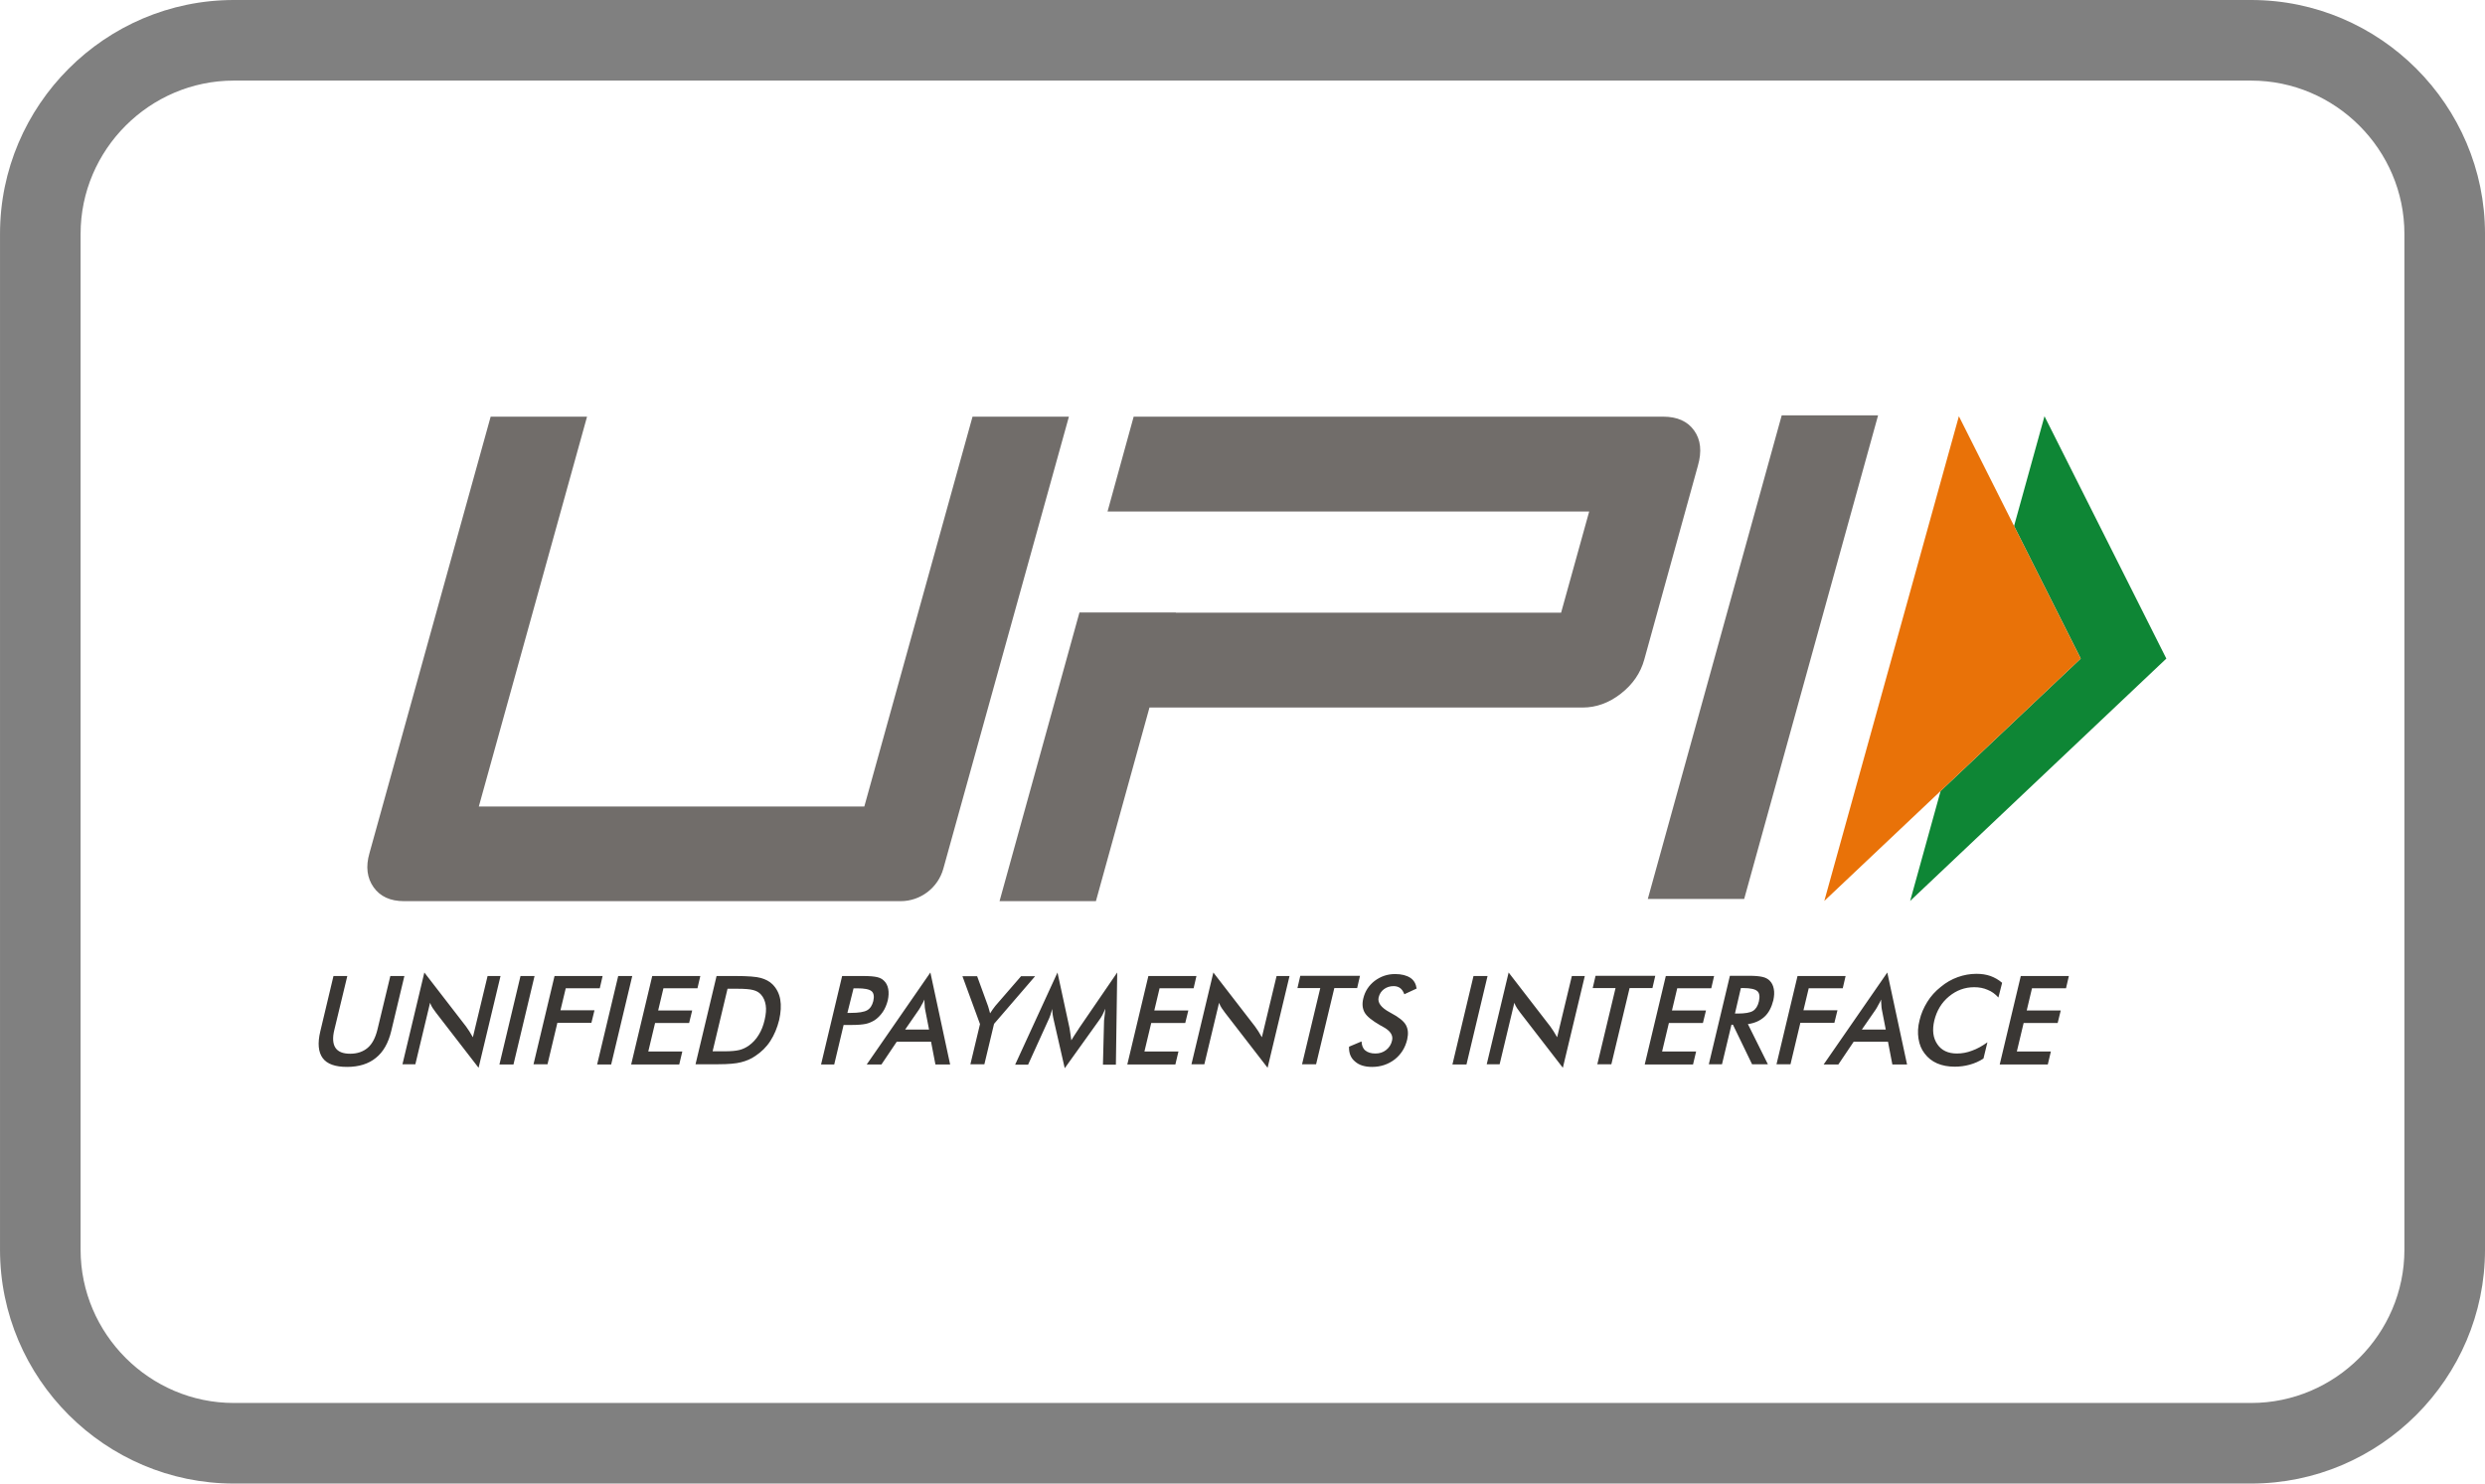
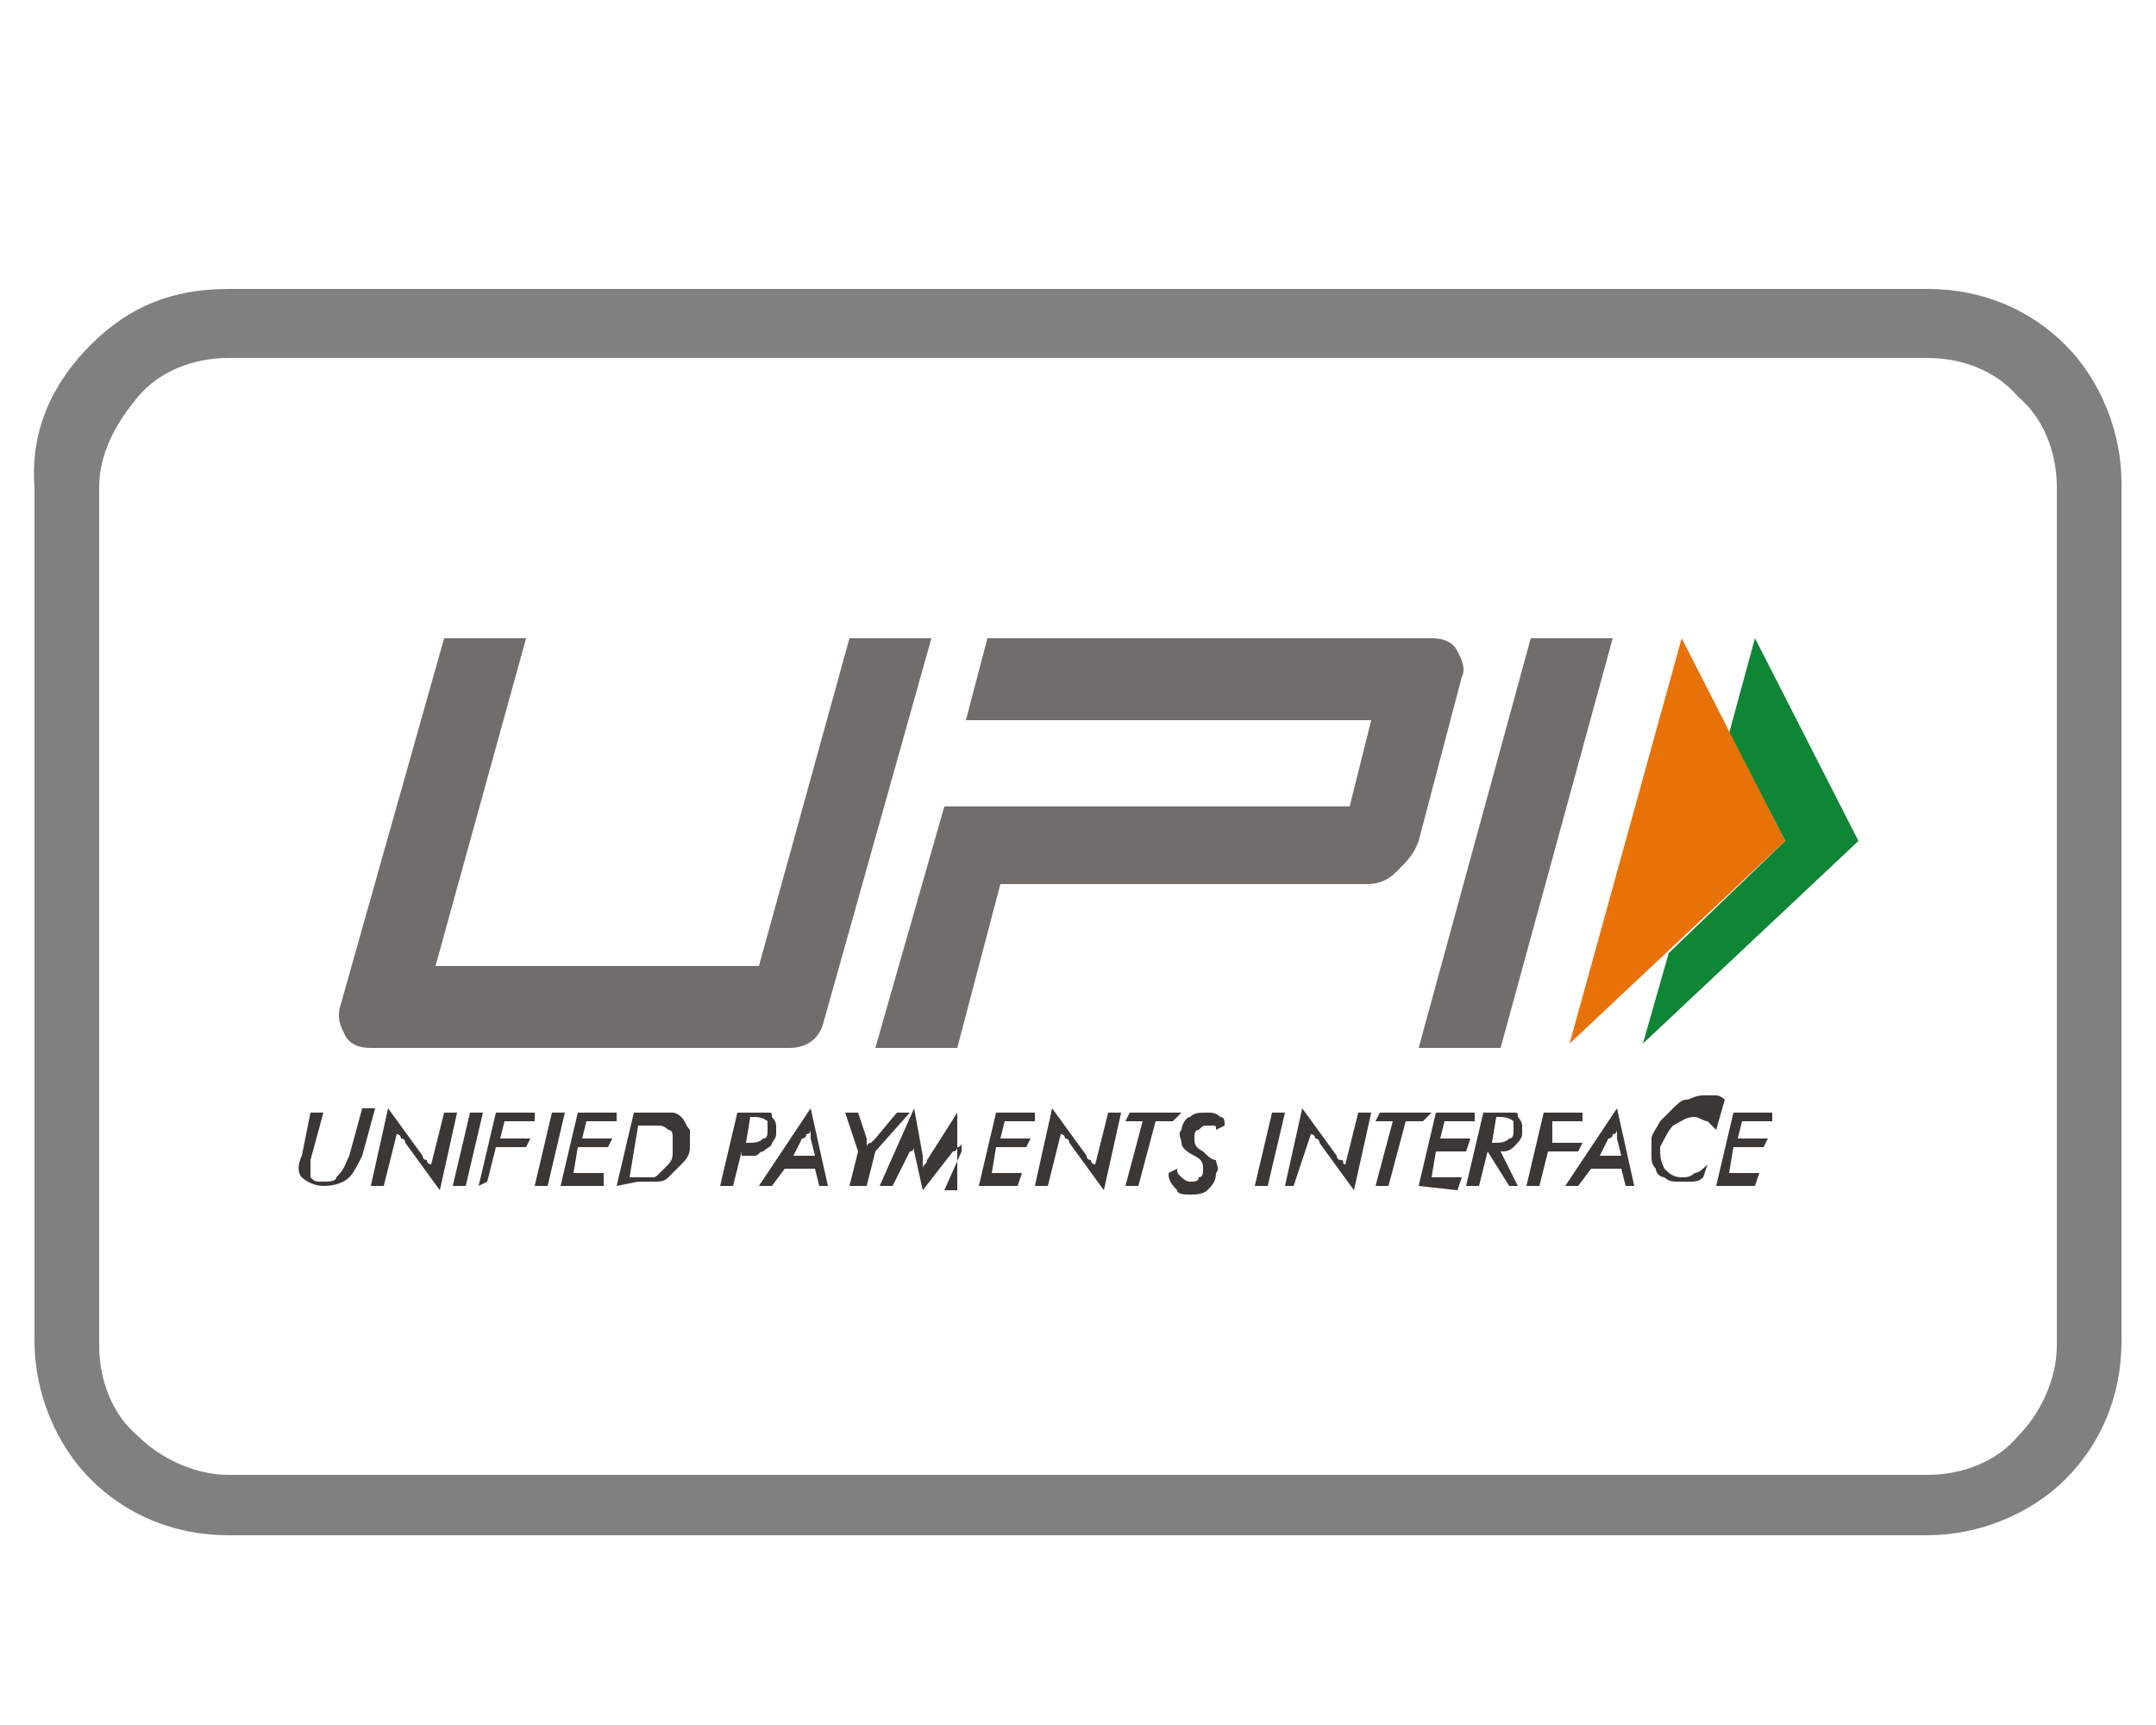
- <svg xmlns="http://www.w3.org/2000/svg" viewBox="0 0 333334 199007" shape-rendering="geometricPrecision" text-rendering="geometricPrecision" image-rendering="optimizeQuality" fill-rule="evenodd" clip-rule="evenodd">
-   <path d="M44732 130924h1856l-1738 7215c-265 1061-206 1885 147 2415 354 530 1001 795 1973 795 942 0 1737-265 2356-795 618-531 1031-1355 1296-2415l1737-7215h1885l-1767 7392c-383 1590-1060 2798-2061 3593-972 795-2268 1208-3858 1208s-2680-383-3269-1179c-589-795-707-2002-324-3592l1767-7421zm223507 11868l2826-11868h6449l-383 1649h-4564l-706 2974h4564l-413 1679h-4564l-913 3827h4565l-412 1738h-6449zm-177-8982c-413-470-913-824-1443-1031-531-235-1119-353-1797-353-1266 0-2385 412-3386 1237s-1649 1915-1973 3239c-295 1267-177 2327 413 3181 559 824 1442 1237 2620 1237 677 0 1355-118 2031-383 678-235 1356-619 2062-1119l-530 2179c-589 382-1207 648-1856 825-648 176-1296 265-2002 265-883 0-1679-148-2356-443-678-294-1236-736-1679-1324-441-560-706-1237-824-2002-117-766-88-1590 148-2474 206-883 559-1680 1031-2445 471-766 1089-1443 1796-2002 706-589 1472-1030 2297-1325 824-294 1648-441 2503-441 677 0 1295 88 1885 294 559 207 1089 500 1560 913l-500 1972zm-18317 4300h3209l-530-2710c-29-176-59-383-59-589-30-235-30-471-30-736-118 265-235 500-383 736-118 235-235 442-353 619l-1855 2680zm4093 4682l-589-3062h-4594l-2062 3062h-1972l8539-12338 2650 12338h-1972zm-15548 0l2827-11868h6449l-383 1649h-4565l-706 2945h4563l-412 1679h-4564l-1325 5565h-1885v30zm-5566-6832h353c1001 0 1679-118 2062-354 382-236 648-648 795-1267 146-648 88-1119-207-1384-293-265-913-413-1855-413h-354l-795 3417zm-471 1502l-1267 5300h-1767l2828-11867h2621c766 0 1354 59 1737 148 411 89 736 265 971 500 295 295 471 648 559 1119 89 443 59 943-59 1502-235 943-619 1709-1207 2238-589 530-1326 854-2209 972l2680 5387h-2121l-2562-5300h-206zm-11632 5330l2828-11868h6478l-382 1649h-4565l-706 2974h4564l-411 1679h-4565l-912 3827h4564l-413 1738h-6479zm-2031-10248l-2444 10218h-1884l2444-10218h-3063l383-1649h8010l-382 1649h-3063zm-19170 10248l2945-12338 5595 7244c148 206 294 413 441 648s295 501 471 794l1974-8216h1737l-2945 12310-5713-7392c-147-206-295-412-441-619-147-235-265-442-354-707l-1972 8245h-1737v30zm-4594 0l2827-11868h1884l-2827 11868h-1884zm-13870-2385l1678-707c29 530 176 942 501 1207 324 265 765 413 1354 413 559 0 1031-148 1443-471 412-324 678-736 795-1266 177-707-235-1326-1236-1855-147-89-235-148-325-177-1119-648-1825-1207-2120-1737-294-530-354-1149-176-1884 235-972 736-1738 1530-2356 796-589 1679-913 2740-913 854 0 1530 177 2031 500 501 325 766 825 854 1444l-1648 766c-148-383-325-648-560-825-235-176-530-265-884-265-501 0-942 147-1295 412-354 265-589 619-707 1090-176 707 325 1383 1472 2002 89 59 147 89 207 117 1001 530 1678 1061 1972 1591 295 529 354 1148 178 1943-266 1119-825 2002-1680 2680-853 647-1855 1002-3033 1002-971 0-1737-237-2267-708-589-471-854-1149-824-2002zm-1973-7863l-2444 10218h-1884l2444-10218h-3062l381-1649h8010l-383 1649h-3062zm-19170 10248l2944-12338 5596 7244c147 206 295 413 442 648 146 235 294 501 471 794l1973-8216h1737l-2944 12310-5713-7392c-148-206-294-412-442-619-147-235-265-442-353-707l-1973 8245h-1737v30zm-8599 0l2827-11868h6449l-383 1649h-4564l-707 2974h4564l-412 1679h-4564l-913 3827h4565l-413 1738h-6449zm-3121-5860c0-88 29-354 88-766 30-353 59-618 89-854-118 266-236 530-383 824-147 266-324 560-530 825l-4535 6331-1472-6448c-59-265-118-530-148-766-29-235-59-500-59-736-59 236-147 500-235 794-89 266-206 560-354 855l-2650 5831h-1737l5683-12368 1620 7479c29 118 59 324 89 589 29 266 88 619 147 1031 206-353 471-765 825-1296 88-146 176-235 206-324l5124-7479-177 12368h-1737l148-5890zm-17933 5860l1296-5418-2356-6420h1972l1472 4035c30 117 59 235 118 411 59 178 89 354 147 530 118-176 236-353 354-530 118-176 236-324 353-471l3446-3975h1884l-5506 6390-1296 5417h-1885v30zm-8746-4682h3209l-530-2710c-30-176-59-383-59-589-30-235-30-471-30-736-118 265-236 500-383 736-118 235-235 442-354 619l-1855 2680zm4063 4682l-589-3062h-4594l-2061 3062h-1973l8540-12338 2650 12338h-1973zm-11808-6920h471c1031 0 1767-118 2179-354 412-235 677-647 825-1237 146-618 58-1089-236-1324-324-265-972-383-1943-383h-471l-825 3299zm-501 1590l-1266 5330h-1767l2827-11868h2856c854 0 1443 59 1826 147s678 236 913 471c294 265 500 648 589 1119 88 472 59 972-59 1531-147 560-353 1090-677 1561s-707 854-1119 1119c-353 206-736 382-1148 471-412 88-1060 148-1885 148h-1089v-30zm-17580 3563h1590c854 0 1531-59 2003-176 471-117 883-324 1266-589 530-383 972-854 1325-1443 354-560 619-1237 795-2002 176-766 235-1414 147-1972-88-561-294-1061-648-1444-265-294-589-471-1030-589-442-118-1119-176-2091-176h-1354l-2003 8392zm-2297 1767l2828-11868h2532c1649 0 2798 88 3415 265 619 177 1148 442 1561 854 530 530 884 1208 1031 2002 147 825 88 1767-147 2798-266 1060-648 1972-1178 2796-530 825-1207 1473-2002 2003-589 413-1237 678-1944 854-677 177-1708 265-3063 265h-3033v30zm-8628 0l2827-11868h6449l-383 1649h-4565l-707 2974h4565l-412 1679h-4565l-913 3827h4565l-412 1738h-6449zm-4565 0l2827-11868h1884l-2827 11868h-1885zm-8540 0l2827-11868h6449l-383 1649h-4564l-707 2945h4564l-412 1679h-4565l-1325 5565h-1885v30zm-4565 0l2827-11868h1884l-2827 11868h-1885zm-13015 0l2944-12338 5595 7244c147 206 294 413 442 648 147 235 294 501 471 794l1973-8216h1737l-2944 12310-5713-7392c-147-206-294-412-442-619-147-235-265-442-353-707l-1973 8245h-1737v30z" fill="#3a3734" />
-   <path d="M233961 120588h-12927l17963-64873h12927l-17963 64873zm-107424-4064c-707 2562-3063 4358-5713 4358H54185c-1826 0-3180-619-4064-1855-883-1238-1089-2769-559-4594l16255-58541h12928l-14518 52298h51710l14517-52298h12928l-16844 60632zm100710-58777c-883-1237-2268-1855-4152-1855h-71027l-3504 12721h64608l-3769 13576h-51680v-30h-12927l-10719 38724h12927l7185-25973h58100c1826 0 3534-619 5124-1855 1590-1237 2651-2768 3151-4594l7185-25972c559-1943 383-3504-501-4741z" fill="#716d6a" />
-   <path fill="#0e8635" d="M274245 55833l16344 32510-34365 32510 4087-14747 18794-17763-8941-17785z" />
-   <path fill="#e97208" d="M262762 55833l16343 32510-34395 32510z" />
-   <path d="M31367 0h270601c8631 0 16474 3528 22156 9210 5683 5683 9211 13526 9211 22156v136275c0 8629-3529 16472-9211 22155-5683 5682-13526 9211-22155 9211H31368c-8629 0-16473-3528-22156-9211C3530 184114 2 176272 2 167641V31366c0-8631 3528-16474 9210-22156S22738 0 31369 0zm270601 10811H31367c-5647 0-10785 2315-14513 6043s-6043 8866-6043 14513v136275c0 5646 2315 10784 6043 14512 3729 3729 8867 6044 14513 6044h270601c5645 0 10783-2315 14512-6044 3728-3729 6044-8867 6044-14511V31368c0-5645-2315-10784-6043-14513-3728-3728-8867-6043-14513-6043z" fill="gray" fill-rule="nonzero" />
+ <svg xmlns="http://www.w3.org/2000/svg" version="1.1" id="Layer_1" x="0px" y="0px" viewBox="0 0 50 40" style="enable-background:new 0 0 50 40;" xml:space="preserve">
+   <style type="text/css">
+ 	.st0{display:none;}
+ 	.st1{display:inline;}
+ 	.st2{fill:#17BAED;}
+ 	.st3{fill:#223368;}
+ 	.st4{fill-rule:evenodd;clip-rule:evenodd;fill:#3A3734;}
+ 	.st5{fill-rule:evenodd;clip-rule:evenodd;fill:#716D6A;}
+ 	.st6{fill-rule:evenodd;clip-rule:evenodd;fill:#0E8635;}
+ 	.st7{fill-rule:evenodd;clip-rule:evenodd;fill:#E97208;}
+ 	.st8{fill:#808080;}
+ </style>
+   <g id="XMLID_97_" class="st0">
+     <g id="XMLID_100_" class="st1">
+       <path id="XMLID_96_" class="st2" d="M48.3,17.1c-0.4-1.2-1.6-2.1-3-2.1l0,0c-0.9,0-1.7,0.4-2.3,1c-0.6-0.6-1.4-1-2.3-1l0,0    c-0.8,0-1.5,0.3-2,0.8v-0.2c0-0.2-0.2-0.4-0.5-0.4h-2.1c-0.3,0-0.5,0.2-0.5,0.5v11.4c0,0.3,0.2,0.5,0.5,0.5h2.1    c0.2,0,0.4-0.2,0.5-0.4V19v-0.1c0-0.4,0.3-0.7,0.7-0.7h0.1h0.2h0.1c0.2,0,0.3,0.1,0.4,0.2c0.2,0.1,0.3,0.4,0.3,0.6v8.1    c0,0.3,0.2,0.5,0.5,0.5h2.1c0.2,0,0.4-0.2,0.5-0.4V19c0-0.3,0.1-0.5,0.3-0.7c0.1-0.1,0.2-0.1,0.4-0.1h0.1h0.2h0.1    c0.5,0,0.7,0.4,0.7,0.8v8.1c0,0.3,0.2,0.5,0.5,0.5H48c0.3,0,0.5-0.2,0.5-0.5v-8.7C48.5,17.6,48.4,17.3,48.3,17.1" />
+       <path id="XMLID_95_" class="st2" d="M34.1,15.1h-1.2v-1.9l0,0c0-0.2-0.2-0.4-0.4-0.4h-0.1c-1.3,0.4-1.1,2.2-3.5,2.4h-0.1h-0.2    h-0.1l0,0l0,0c-0.2,0-0.4,0.2-0.4,0.5v2.1c0,0.3,0.2,0.5,0.5,0.5h1.3v8.9c0,0.3,0.2,0.5,0.5,0.5h2.1c0.3,0,0.5-0.2,0.5-0.5v-8.9    h1.2c0.3,0,0.5-0.2,0.5-0.5v-2.1C34.6,15.3,34.4,15.1,34.1,15.1" />
+       <path id="XMLID_94_" class="st3" d="M26.6,15.1h-2.1c-0.3,0-0.5,0.2-0.5,0.5v4.3c0,0.3-0.2,0.5-0.5,0.5h-0.9    c-0.3,0-0.5-0.2-0.5-0.5v-4.3c0-0.3-0.2-0.5-0.5-0.5h-2.1c-0.3,0-0.5,0.2-0.5,0.5v4.8c0,1.8,1.3,3.1,3.1,3.1h1.4    c0.2,0,0.4,0.2,0.4,0.5c0,0.2-0.2,0.5-0.4,0.5l0,0h-3.1c-0.3,0-0.5,0.2-0.5,0.5v2c0,0.3,0.2,0.5,0.5,0.5h3.4    c1.8,0,3.1-1.3,3.1-3.1v-8.8C27,15.3,26.8,15.1,26.6,15.1" />
+       <path id="XMLID_188_" class="st3" d="M6.4,15.1H1.9c-0.3,0-0.5,0.2-0.5,0.5v2.1l0,0l0,0v6.6V27c0,0.3,0.2,0.5,0.4,0.5l0,0H4    c0.3,0,0.5-0.2,0.5-0.5v-3.2h2c1.7,0,2.8-1.2,2.8-2.9v-3C9.3,16.3,8.1,15.1,6.4,15.1 M6.3,18.9v1v0.3c0,0.3-0.2,0.5-0.5,0.5H4.5    v-2.6h1.3c0.3,0,0.5,0.2,0.5,0.5V18.9z" />
+       <path id="XMLID_185_" class="st3" d="M14.6,15.1h-2.9c-0.3,0-0.5,0.2-0.5,0.4v0.8l0,0l0,0v1.1c0,0.3,0.2,0.5,0.5,0.5h2.8    c0.2,0,0.4,0.2,0.4,0.4v0.3c0,0.2-0.2,0.4-0.4,0.4h-1.4c-1.8,0-3.1,1.2-3.1,2.9v2.4v0.1c0,1.7,1.1,2.9,2.9,2.9h3.8    c0.7,0,1.2-0.5,1.2-1.2v-8C18,16.3,17,15.1,14.6,15.1 M15,23.9v0.3v0.1c0,0,0,0,0,0.1c-0.1,0.2-0.2,0.3-0.5,0.3h-0.9    c-0.3,0-0.5-0.2-0.5-0.5v-0.4l0,0v-1.1l0,0v-0.1v-0.2l0,0c0-0.3,0.2-0.5,0.5-0.5h0.9c0.3,0,0.5,0.2,0.5,0.5V23.9z" />
+     </g>
+   </g>
+   <path class="st4" d="M7.2,25.8h0.3l-0.3,1.1c0,0.2,0,0.3,0,0.4c0.1,0.1,0.1,0.1,0.3,0.1c0.1,0,0.3,0,0.3-0.1C8,27.1,8,27,8.1,26.8  l0.3-1.1h0.3l-0.3,1.1c-0.1,0.2-0.2,0.4-0.3,0.5c-0.1,0.1-0.3,0.2-0.6,0.2c-0.2,0-0.4-0.1-0.5-0.2c-0.1-0.1-0.1-0.3,0-0.5L7.2,25.8  L7.2,25.8z M39.8,27.5l0.4-1.7h0.9L41.1,26h-0.7l-0.1,0.4H41l-0.1,0.2h-0.7l-0.1,0.6h0.7l-0.1,0.3L39.8,27.5L39.8,27.5z M39.8,26.2  c-0.1-0.1-0.1-0.1-0.2-0.2c-0.1,0-0.2-0.1-0.3-0.1c-0.2,0-0.3,0.1-0.5,0.2c-0.1,0.1-0.2,0.3-0.3,0.5c0,0.2,0,0.3,0.1,0.5  c0.1,0.1,0.2,0.2,0.4,0.2c0.1,0,0.2,0,0.3-0.1c0.1,0,0.2-0.1,0.3-0.2l-0.1,0.3c-0.1,0.1-0.2,0.1-0.3,0.1c-0.1,0-0.2,0-0.3,0  c-0.1,0-0.2,0-0.3-0.1c-0.1,0-0.2-0.1-0.2-0.2c-0.1-0.1-0.1-0.2-0.1-0.3c0-0.1,0-0.2,0-0.4c0-0.1,0.1-0.2,0.2-0.4  c0.1-0.1,0.2-0.2,0.3-0.3c0.1-0.1,0.2-0.2,0.3-0.2c0.1,0,0.2-0.1,0.4-0.1c0.1,0,0.2,0,0.3,0c0.1,0,0.2,0.1,0.2,0.1L39.8,26.2z   M37.1,26.8h0.5l-0.1-0.4c0,0,0-0.1,0-0.1c0,0,0-0.1,0-0.1c0,0,0,0.1-0.1,0.1c0,0,0,0.1-0.1,0.1L37.1,26.8L37.1,26.8z M37.7,27.5  l-0.1-0.4h-0.7l-0.3,0.4h-0.3l1.2-1.8l0.4,1.8H37.7z M35.4,27.5l0.4-1.7h0.9L36.7,26h-0.7L36,26.5h0.7l-0.1,0.2h-0.7l-0.2,0.8  L35.4,27.5L35.4,27.5L35.4,27.5z M34.6,26.5L34.6,26.5c0.2,0,0.3,0,0.4-0.1c0.1,0,0.1-0.1,0.1-0.2c0-0.1,0-0.2,0-0.2  c0,0-0.1-0.1-0.3-0.1h-0.1L34.6,26.5L34.6,26.5z M34.5,26.7l-0.2,0.8h-0.3l0.4-1.7h0.4c0.1,0,0.2,0,0.3,0c0.1,0,0.1,0,0.1,0.1  c0,0,0.1,0.1,0.1,0.2c0,0.1,0,0.1,0,0.2c0,0.1-0.1,0.2-0.2,0.3c-0.1,0.1-0.2,0.1-0.3,0.1l0.4,0.8H35L34.5,26.7L34.5,26.7L34.5,26.7z   M32.9,27.5l0.4-1.7h0.9L34.2,26h-0.7l-0.1,0.4h0.7L34,26.7h-0.7l-0.1,0.6h0.7l-0.1,0.3L32.9,27.5L32.9,27.5z M32.6,26l-0.4,1.5  h-0.3l0.4-1.5h-0.4l0.1-0.2h1.2L33,26H32.6L32.6,26z M29.8,27.5l0.4-1.8l0.8,1.1c0,0,0,0.1,0.1,0.1s0,0.1,0.1,0.1l0.3-1.2h0.3  l-0.4,1.8l-0.8-1.1c0,0,0-0.1-0.1-0.1c0,0,0-0.1-0.1-0.1L30,27.5L29.8,27.5L29.8,27.5L29.8,27.5z M29.1,27.5l0.4-1.7h0.3l-0.4,1.7  H29.1z M27.1,27.2l0.2-0.1c0,0.1,0,0.1,0.1,0.2c0,0,0.1,0.1,0.2,0.1c0.1,0,0.2,0,0.2-0.1c0.1,0,0.1-0.1,0.1-0.2c0-0.1,0-0.2-0.2-0.3  c0,0,0,0,0,0c-0.2-0.1-0.3-0.2-0.3-0.3c0-0.1-0.1-0.2,0-0.3c0-0.1,0.1-0.3,0.2-0.3c0.1-0.1,0.2-0.1,0.4-0.1c0.1,0,0.2,0,0.3,0.1  c0.1,0,0.1,0.1,0.1,0.2l-0.2,0.1c0-0.1,0-0.1-0.1-0.1c0,0-0.1,0-0.1,0c-0.1,0-0.1,0-0.2,0.1c-0.1,0-0.1,0.1-0.1,0.2  c0,0.1,0,0.2,0.2,0.3c0,0,0,0,0,0c0.1,0.1,0.2,0.2,0.3,0.2c0,0.1,0.1,0.2,0,0.3c0,0.2-0.1,0.3-0.2,0.4c-0.1,0.1-0.3,0.1-0.4,0.1  c-0.1,0-0.3,0-0.3-0.1C27.1,27.4,27.1,27.3,27.1,27.2L27.1,27.2z M26.8,26l-0.4,1.5h-0.3l0.4-1.5h-0.4l0.1-0.2h1.2L27.2,26H26.8z   M24,27.5l0.4-1.8l0.8,1.1c0,0,0,0.1,0.1,0.1c0,0,0,0.1,0.1,0.1l0.3-1.2h0.3l-0.4,1.8l-0.8-1.1c0,0,0-0.1-0.1-0.1c0,0,0-0.1-0.1-0.1  l-0.3,1.2L24,27.5L24,27.5L24,27.5z M22.7,27.5l0.4-1.7h0.9L24,26h-0.7l-0.1,0.4h0.7l-0.1,0.2h-0.7l-0.1,0.6h0.7l-0.1,0.3L22.7,27.5  L22.7,27.5z M22.3,26.7c0,0,0-0.1,0-0.1c0-0.1,0-0.1,0-0.1c0,0,0,0.1-0.1,0.1c0,0,0,0.1-0.1,0.1l-0.7,0.9l-0.2-0.9c0,0,0-0.1,0-0.1  c0,0,0-0.1,0-0.1c0,0,0,0.1,0,0.1c0,0,0,0.1-0.1,0.1l-0.4,0.8h-0.3l0.8-1.8l0.2,1.1c0,0,0,0,0,0.1c0,0,0,0.1,0,0.2  c0-0.1,0.1-0.1,0.1-0.2c0,0,0,0,0,0l0.7-1.1l0,1.8h-0.3L22.3,26.7L22.3,26.7z M19.7,27.5l0.2-0.8l-0.3-0.9h0.3l0.2,0.6  c0,0,0,0,0,0.1c0,0,0,0.1,0,0.1c0,0,0-0.1,0.1-0.1c0,0,0,0,0.1-0.1l0.5-0.6h0.3l-0.8,0.9l-0.2,0.8L19.7,27.5L19.7,27.5L19.7,27.5z   M18.4,26.8h0.5l-0.1-0.4c0,0,0-0.1,0-0.1c0,0,0-0.1,0-0.1c0,0,0,0.1-0.1,0.1c0,0,0,0.1-0.1,0.1L18.4,26.8L18.4,26.8z M19,27.5  l-0.1-0.4h-0.7l-0.3,0.4h-0.3l1.2-1.8l0.4,1.8H19z M17.3,26.5L17.3,26.5c0.2,0,0.3,0,0.4-0.1c0.1,0,0.1-0.1,0.1-0.2  c0-0.1,0-0.2,0-0.2c0,0-0.1-0.1-0.3-0.1h-0.1L17.3,26.5L17.3,26.5z M17.2,26.7L17,27.5h-0.3l0.4-1.7h0.4c0.1,0,0.2,0,0.3,0  c0.1,0,0.1,0,0.1,0.1c0,0,0.1,0.1,0.1,0.2c0,0.1,0,0.1,0,0.2c0,0.1-0.1,0.2-0.1,0.2c0,0.1-0.1,0.1-0.2,0.2c-0.1,0-0.1,0.1-0.2,0.1  c-0.1,0-0.2,0-0.3,0L17.2,26.7L17.2,26.7L17.2,26.7z M14.6,27.3h0.2c0.1,0,0.2,0,0.3,0c0.1,0,0.1,0,0.2-0.1c0.1-0.1,0.1-0.1,0.2-0.2  c0.1-0.1,0.1-0.2,0.1-0.3c0-0.1,0-0.2,0-0.3c0-0.1,0-0.2-0.1-0.2c0,0-0.1-0.1-0.2-0.1c-0.1,0-0.2,0-0.3,0h-0.2L14.6,27.3L14.6,27.3z   M14.3,27.5l0.4-1.7h0.4c0.2,0,0.4,0,0.5,0c0.1,0,0.2,0.1,0.2,0.1c0.1,0.1,0.1,0.2,0.2,0.3c0,0.1,0,0.3,0,0.4c0,0.2-0.1,0.3-0.2,0.4  c-0.1,0.1-0.2,0.2-0.3,0.3c-0.1,0.1-0.2,0.1-0.3,0.1c-0.1,0-0.2,0-0.4,0L14.3,27.5L14.3,27.5L14.3,27.5z M13,27.5l0.4-1.7h0.9  L14.3,26h-0.7l-0.1,0.4h0.7l-0.1,0.2h-0.7l-0.1,0.6H14L14,27.5L13,27.5L13,27.5z M12.4,27.5l0.4-1.7h0.3l-0.4,1.7H12.4L12.4,27.5z   M11.1,27.5l0.4-1.7h0.9L12.4,26h-0.7l-0.1,0.4h0.7l-0.1,0.2h-0.7l-0.2,0.8L11.1,27.5L11.1,27.5L11.1,27.5z M10.5,27.5l0.4-1.7h0.3  l-0.4,1.7H10.5L10.5,27.5z M8.6,27.5L9,25.7l0.8,1.1c0,0,0,0.1,0.1,0.1c0,0,0,0.1,0.1,0.1l0.3-1.2h0.3l-0.4,1.8l-0.8-1.1  c0,0,0-0.1-0.1-0.1c0,0,0-0.1-0.1-0.1l-0.3,1.2L8.6,27.5L8.6,27.5L8.6,27.5z" />
+   <path class="st5" d="M34.8,24.3h-1.9l2.6-9.5h1.9L34.8,24.3z M19.1,23.7c-0.1,0.4-0.4,0.6-0.8,0.6H8.6c-0.3,0-0.5-0.1-0.6-0.3  c-0.1-0.2-0.2-0.4-0.1-0.7l2.4-8.5h1.9l-2.1,7.6h7.5l2.1-7.6h1.9L19.1,23.7L19.1,23.7z M33.8,15.1c-0.1-0.2-0.3-0.3-0.6-0.3H22.9  l-0.5,1.9h9.4l-0.5,2h-7.5v0h-1.9l-1.6,5.6h1.9l1-3.8h8.5c0.3,0,0.5-0.1,0.7-0.3c0.2-0.2,0.4-0.4,0.5-0.7l1-3.8  C34,15.5,33.9,15.3,33.8,15.1L33.8,15.1z" />
+   <path class="st6" d="M40.7,14.8l2.4,4.7l-5,4.7l0.6-2.1l2.7-2.6L40.1,17L40.7,14.8z" />
+   <path class="st7" d="M39,14.8l2.4,4.7l-5,4.7L39,14.8z" />
+   <path class="st8" d="M5.3,6.7h39.4c1.3,0,2.4,0.5,3.2,1.3c0.8,0.8,1.3,2,1.3,3.2v19.9c0,1.3-0.5,2.4-1.3,3.2c-0.8,0.8-2,1.3-3.2,1.3  H5.3c-1.3,0-2.4-0.5-3.2-1.3c-0.8-0.8-1.3-2-1.3-3.2V11.3C0.7,10,1.2,8.9,2.1,8S4,6.7,5.3,6.7L5.3,6.7z M44.7,8.3H5.3  c-0.8,0-1.6,0.3-2.1,0.9s-0.9,1.3-0.9,2.1v19.9c0,0.8,0.3,1.6,0.9,2.1c0.5,0.5,1.3,0.9,2.1,0.9h39.4c0.8,0,1.6-0.3,2.1-0.9  c0.5-0.5,0.9-1.3,0.9-2.1V11.3c0-0.8-0.3-1.6-0.9-2.1C46.3,8.6,45.5,8.3,44.7,8.3L44.7,8.3z" />
</svg>
